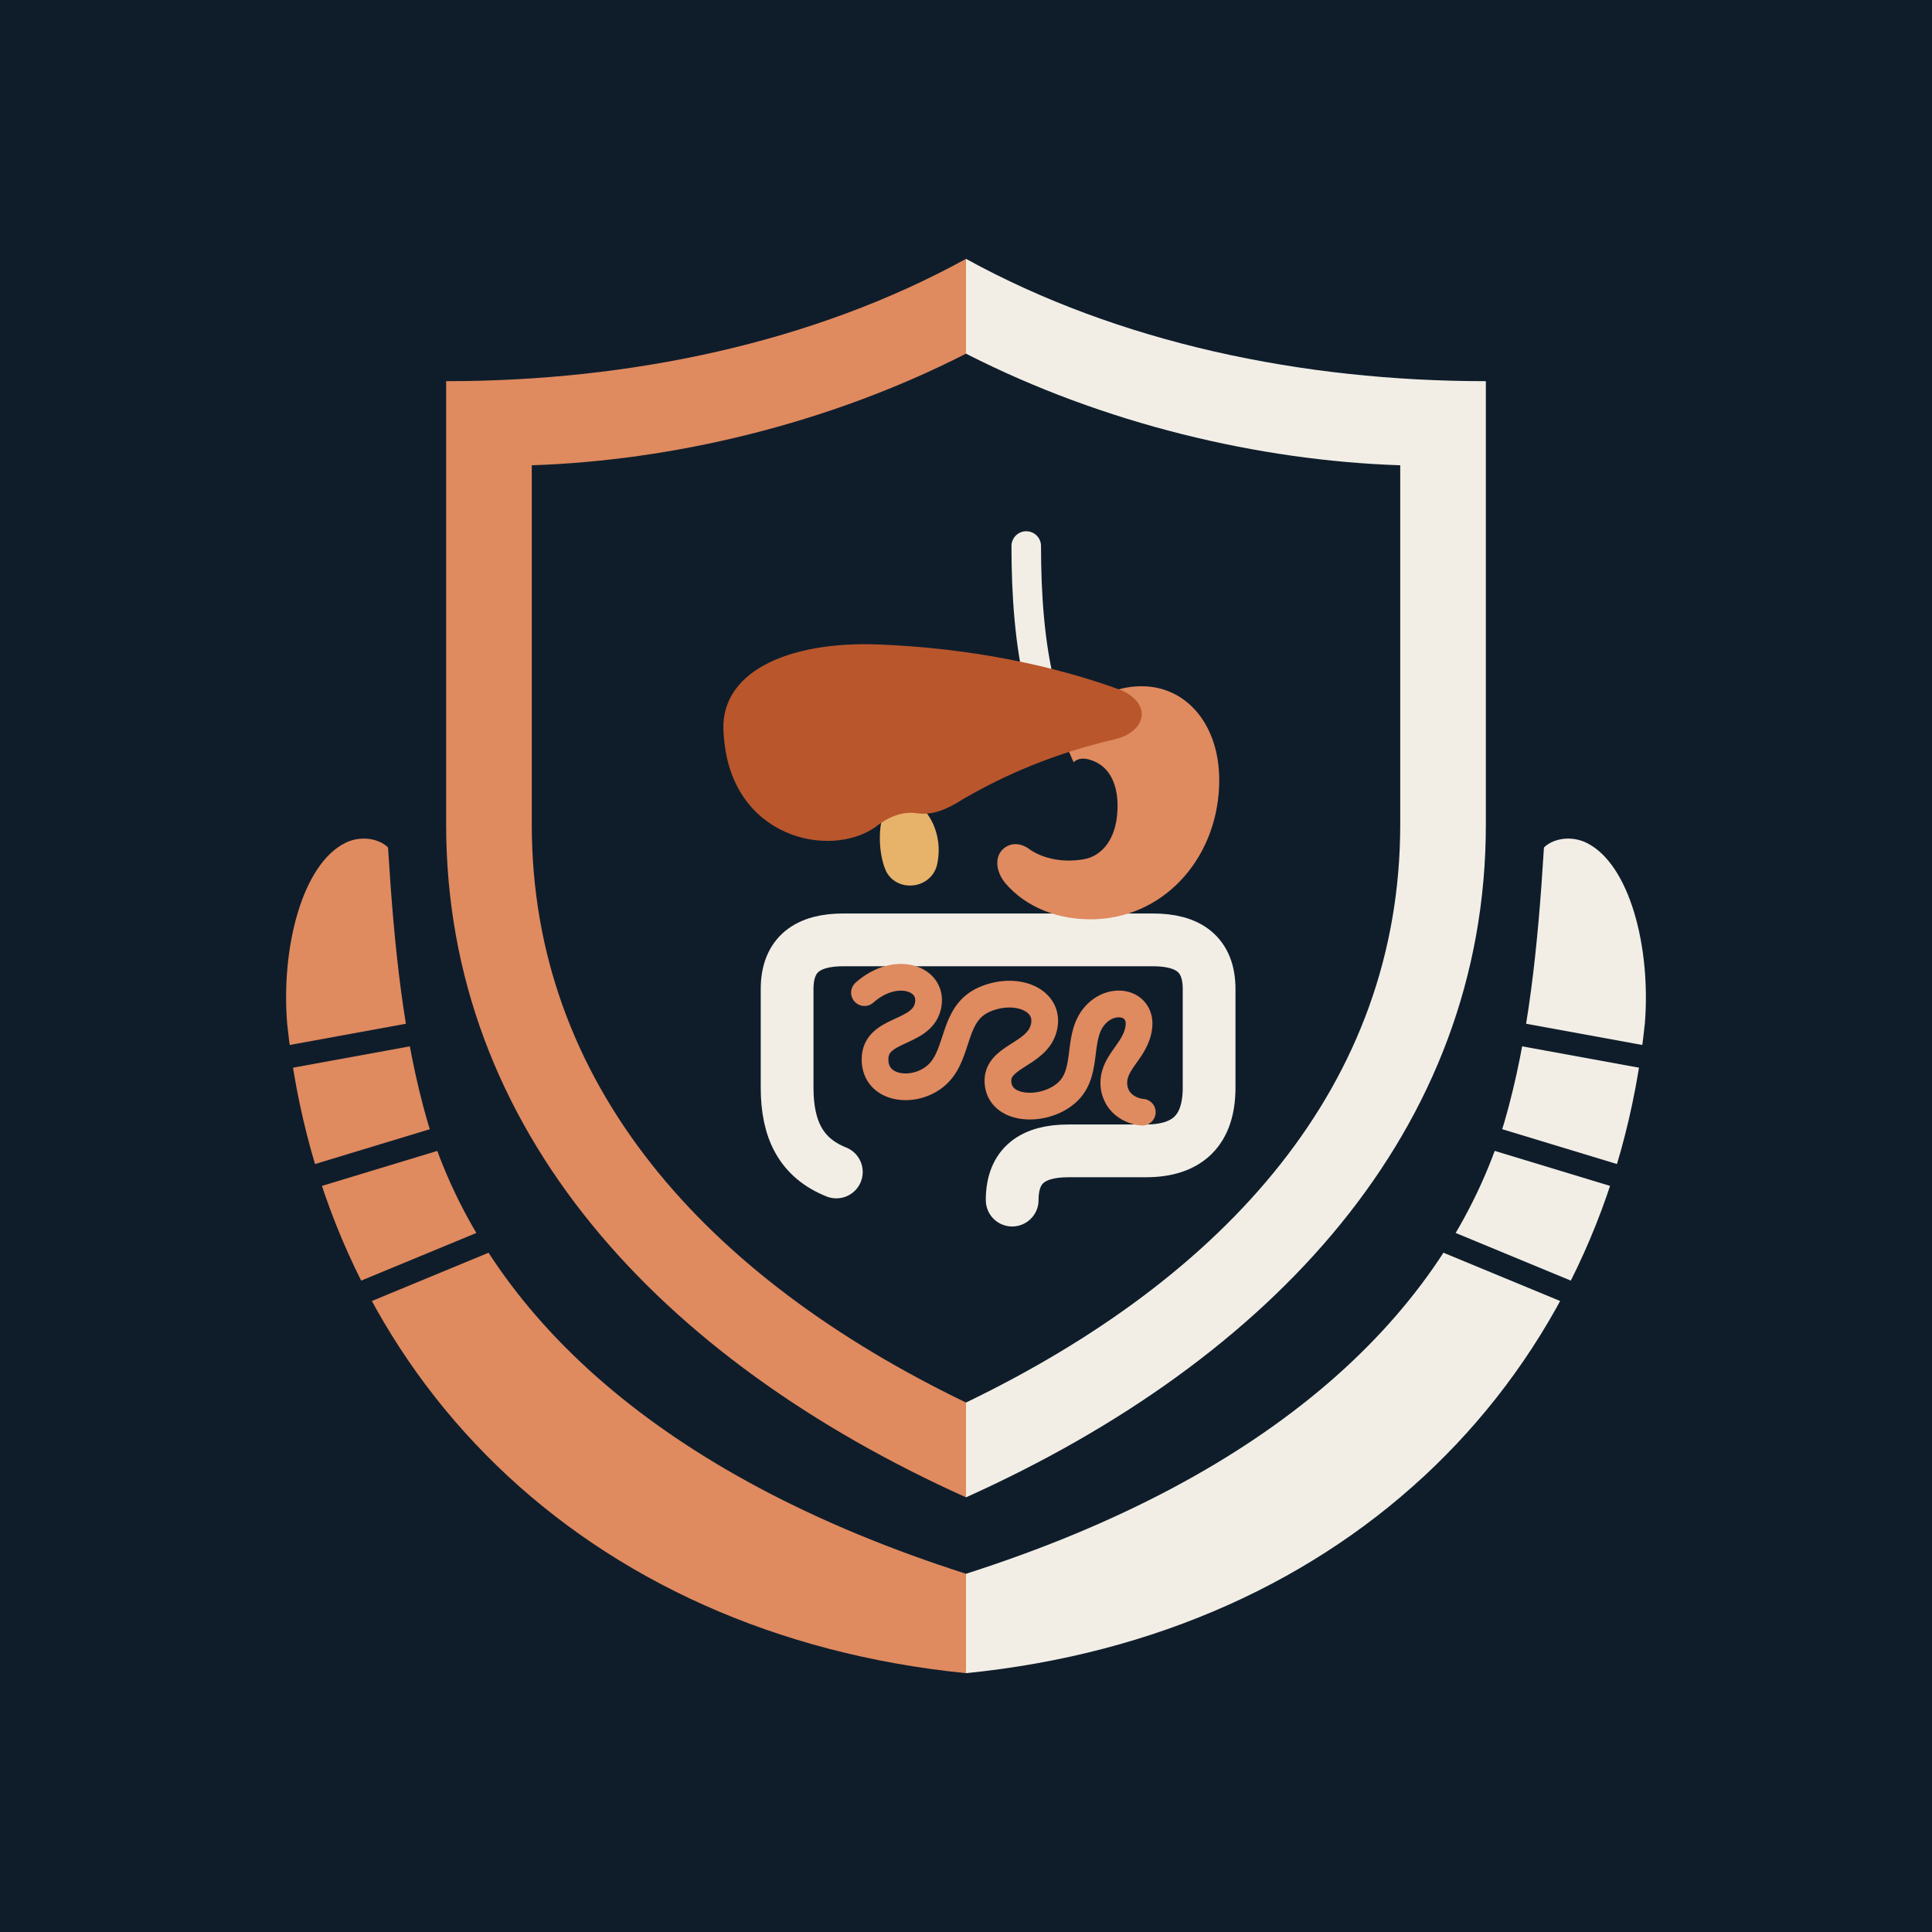
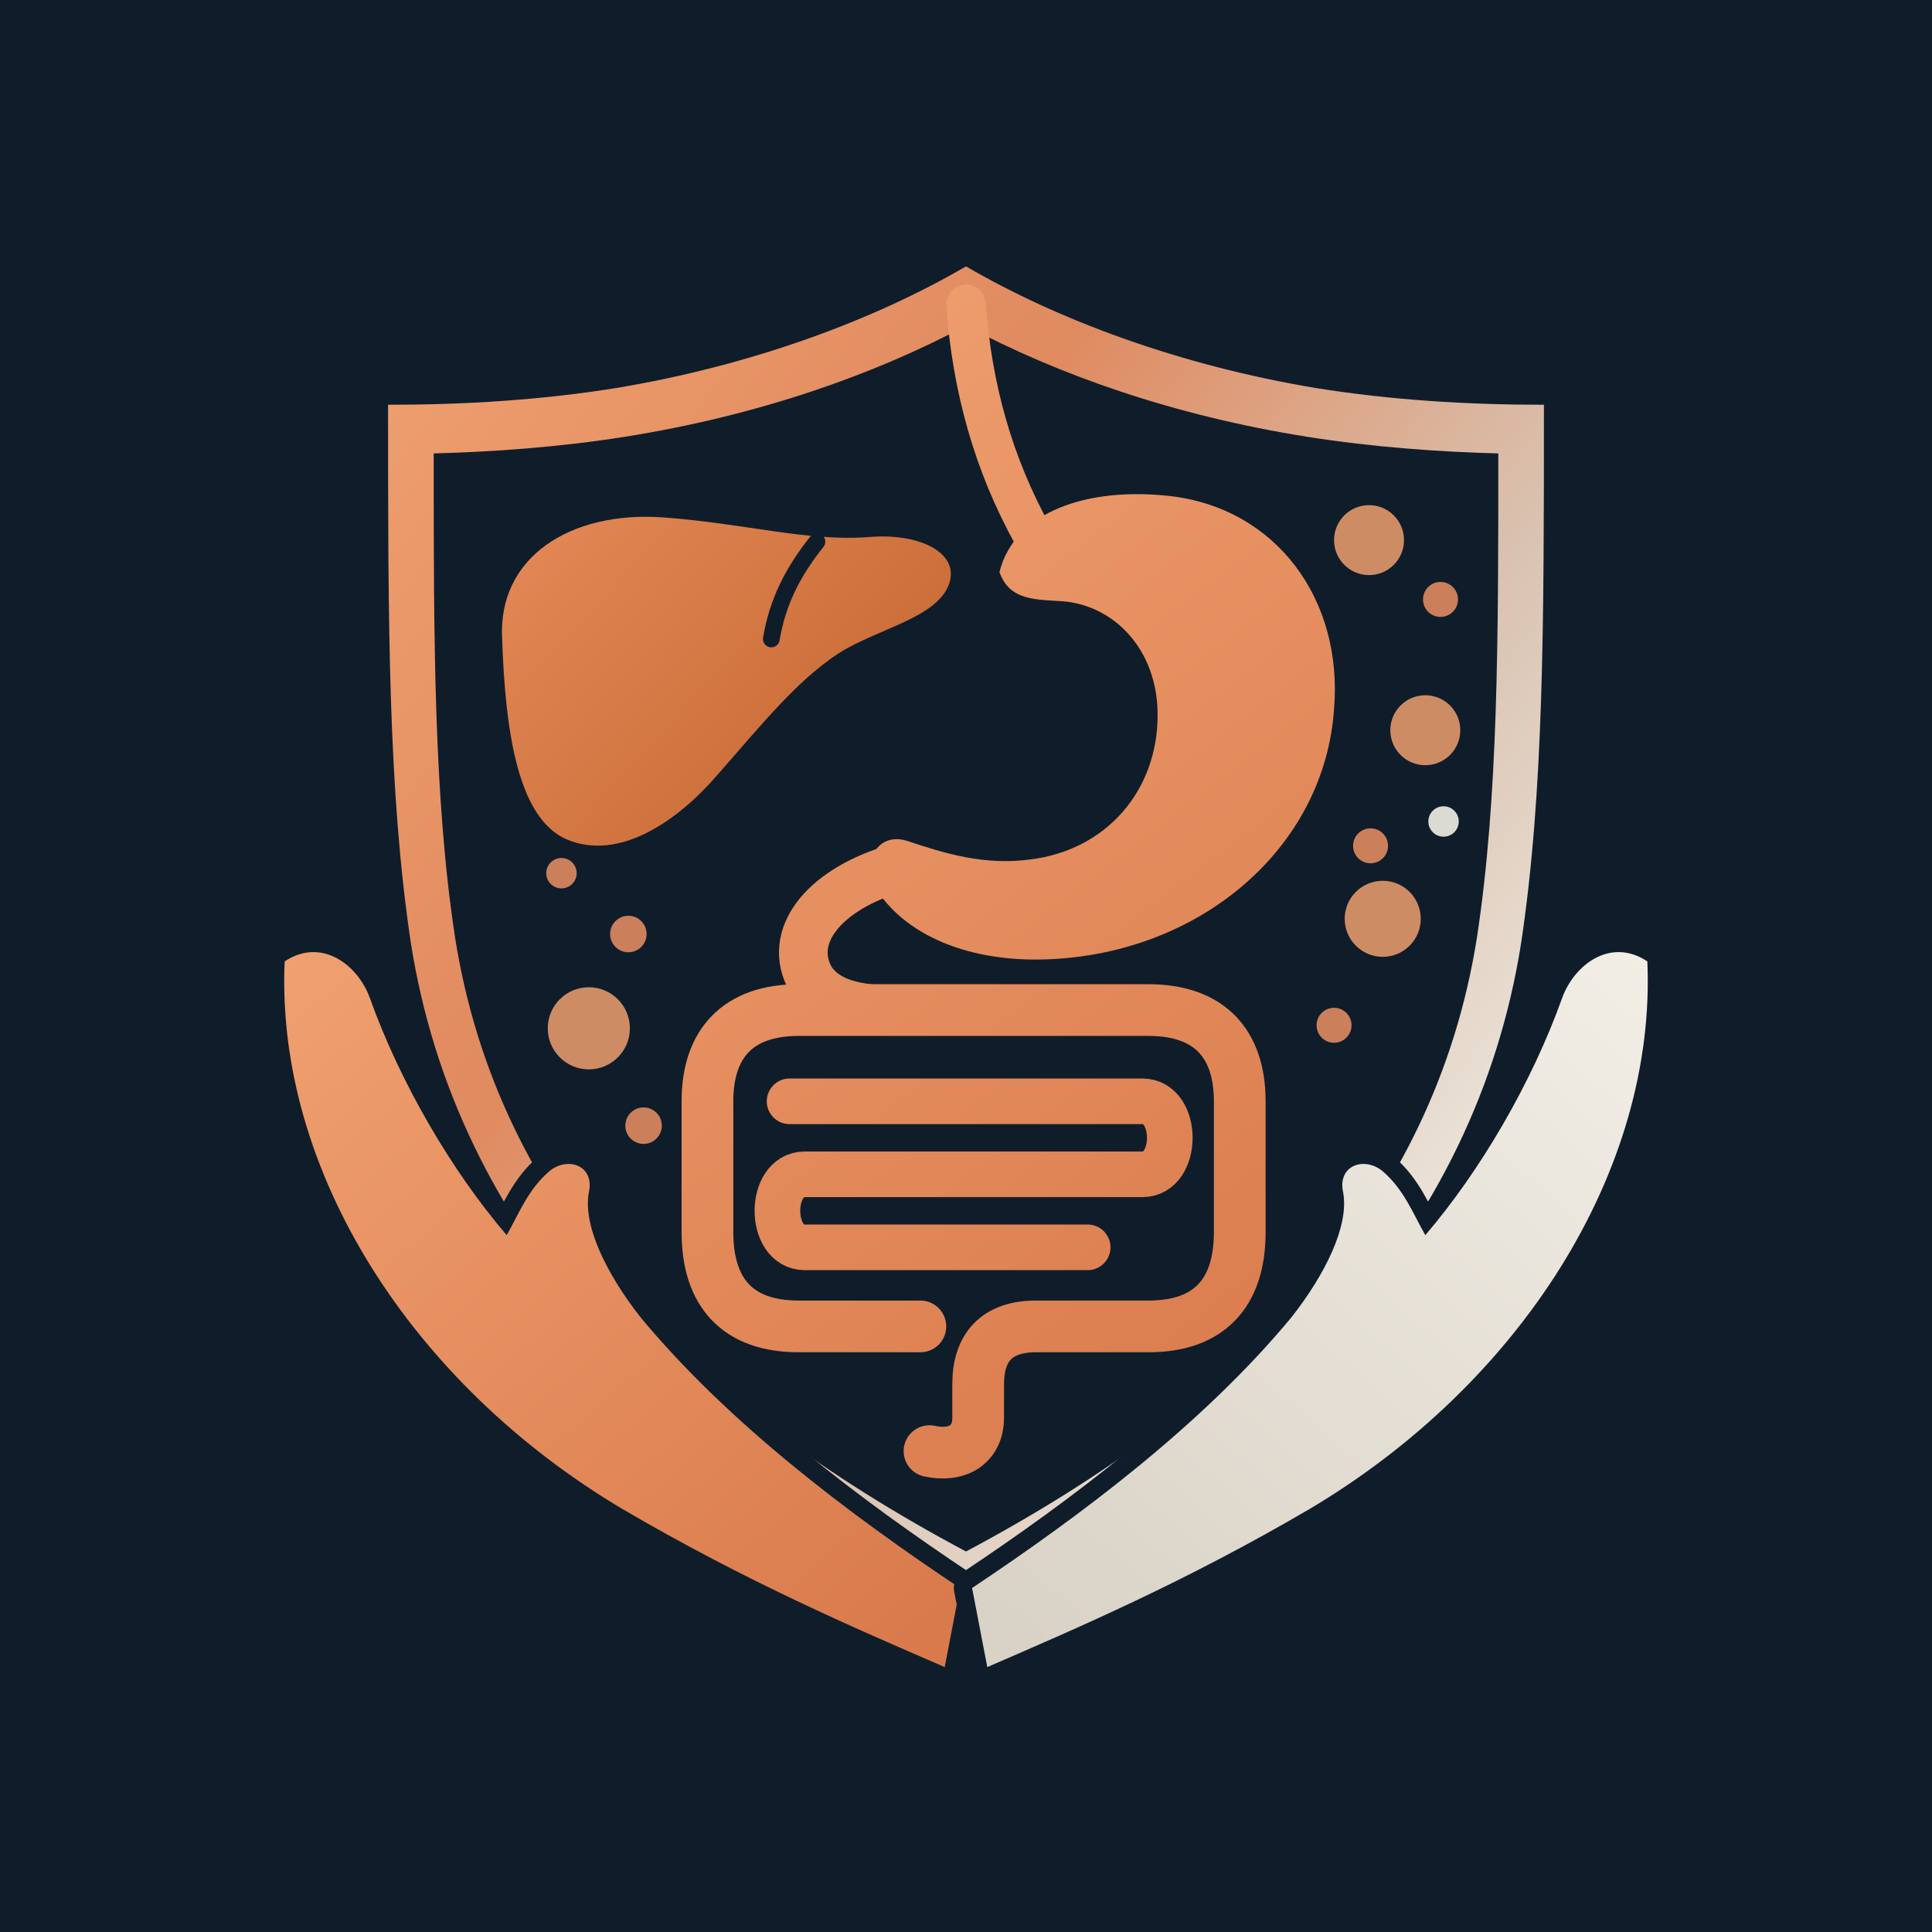
<svg xmlns="http://www.w3.org/2000/svg" viewBox="0 0 100 100" role="img">
  <rect width="100" height="100" rx="0" fill="#0f1d2b" />
-   <g transform="translate(10.43 8.65) scale(0.7914)">
+   <g transform="translate(10.64 8.67) scale(0.7872)">
    <defs>
-       <clipPath id="soc14l">
-         <rect width="50" height="100" />
-       </clipPath>
-       <clipPath id="soc14r">
-         <rect x="50" width="50" height="100" />
-       </clipPath>
-       <mask id="soc14m" maskUnits="userSpaceOnUse" x="0" y="0" width="100" height="100">
+       <linearGradient id="sc14ring" x1="10" y1="10" x2="90" y2="70" gradientUnits="userSpaceOnUse">
+         <stop offset="0" stop-color="#f0a070" />
+         <stop offset=".38" stop-color="#e08a5f" />
+         <stop offset=".7" stop-color="#d9c2b0" />
+         <stop offset="1" stop-color="#f2eee6" />
+       </linearGradient>
+       <linearGradient id="sc14org" x1="20" y1="20" x2="70" y2="85" gradientUnits="userSpaceOnUse">
+         <stop offset="0" stop-color="#f0a070" />
+         <stop offset="1" stop-color="#d97a4c" />
+       </linearGradient>
+       <linearGradient id="sc14liv" x1="20" y1="22" x2="45" y2="45" gradientUnits="userSpaceOnUse">
+         <stop offset="0" stop-color="#e48a58" />
+         <stop offset="1" stop-color="#c4652f" />
+       </linearGradient>
+       <linearGradient id="sc14hl" x1="5" y1="52" x2="45" y2="98" gradientUnits="userSpaceOnUse">
+         <stop offset="0" stop-color="#f0a070" />
+         <stop offset="1" stop-color="#d97a4c" />
+       </linearGradient>
+       <linearGradient id="sc14hr" x1="95" y1="52" x2="55" y2="98" gradientUnits="userSpaceOnUse">
+         <stop offset="0" stop-color="#f2eee6" />
+         <stop offset="1" stop-color="#d9d2c6" />
+       </linearGradient>
+       <mask id="sc14lobe" maskUnits="userSpaceOnUse" x="0" y="0" width="100" height="100">
        <rect width="100" height="100" fill="#fff" />
-         <path d="M4 58.5 L14.4 56.6" stroke="#000" stroke-width="1.5" />
-         <path d="M5.4 66.6 L16.6 63.2" stroke="#000" stroke-width="1.5" />
-         <path d="M8.6 74.4 L20.2 69.6" stroke="#000" stroke-width="1.5" />
-         <path d="M 96 58.5 L 85.6 56.6" stroke="#000" stroke-width="1.5" />
-         <path d="M 94.6 66.6 L 83.4 63.2" stroke="#000" stroke-width="1.5" />
-         <path d="M 91.4 74.4 L 79.8 69.6" stroke="#000" stroke-width="1.5" />
+         <path d="M40.2 24.6 C38.6 26.6 37.6 28.6 37.2 31" stroke="#000" stroke-width="1.1" fill="none" stroke-linecap="round" />
      </mask>
    </defs>
-     <path d="M50 6 C60 11.5 72 14 84 14 L84 43 C84 63 70 78 50 87 C30 78 16 63 16 43 L16 14 C28 14 40 11.5 50 6 Z M50 12.2 C59 16.8 69.2 19.2 78.4 19.5 L78.4 43 C78.4 60 67 72.6 50 80.8 C33 72.6 21.6 60 21.6 43 L21.6 19.5 C30.8 19.2 41 16.8 50 12.2 Z" fill-rule="evenodd" fill="#e08a5f" clip-path="url(#soc14l)" />
-     <path d="M50 6 C60 11.5 72 14 84 14 L84 43 C84 63 70 78 50 87 C30 78 16 63 16 43 L16 14 C28 14 40 11.5 50 6 Z M50 12.2 C59 16.8 69.2 19.2 78.4 19.5 L78.4 43 C78.4 60 67 72.6 50 80.8 C33 72.6 21.6 60 21.6 43 L21.6 19.5 C30.8 19.2 41 16.8 50 12.2 Z" fill-rule="evenodd" fill="#f2eee6" clip-path="url(#soc14r)" />
-     <g transform="translate(29.1 23.4) scale(.46)">
-       <path d="M27 92 C22 90 20 86 20 80 L20 66 C20 61 23 59 28 59 L72 59 C77 59 80 61 80 66 L80 80 C80 86 77 89 71 89 L60 89 C55 89 52 91 52 96" fill="none" stroke="#f2eee6" stroke-width="7.5" stroke-linecap="round" stroke-linejoin="round" />
-       <path d="M31 66.5 C35.5 62.5 41 64.5 40 68.5 C39 72.5 32.5 71.5 32.5 76 C32.5 80.5 38.5 81 41.5 78 C44.5 75 43.5 69.5 48 67.5 C52.5 65.5 57.5 67.5 56.5 71.5 C55.5 75.5 49.5 75.5 50 79.5 C50.5 83.5 57 83.5 60 80.5 C63 77.5 61 72.5 64 69.5 C66.5 67 70.5 68 70 71.5 C69.5 75 66 76.5 66.5 80 C67 83 70 83.5 70.5 83.5" fill="none" stroke="#e08a5f" stroke-width="3.8" stroke-linecap="round" stroke-linejoin="round" />
-       <path d="M54 3 C54 10 54.5 17 56 23" fill="none" stroke="#f2eee6" stroke-width="4.2" stroke-linecap="round" />
-       <path d="M42 33 C43 22 53 14 65 14 C79 14 89 26 89 43 C89 66 73 85 51 86 C39 86.5 29 82 23 75 C20 71.5 19.5 67 22 64.5 C24.5 62 28 62.5 30.5 64.5 C35 67.5 41 68.5 47 67.5 C53 66.5 57 61 57.5 53 C58 46 56 40 51 37.5 C48 36 45.5 36 44 37.5 Z" transform="translate(40.5 16.5) scale(0.46)" fill="#e08a5f" />
-       <path d="M35.4 38.5 C39.8 38.8 42.4 43.8 41.3 48.4 C40.4 51.8 35.7 52.3 34.1 49.3 C32.8 46.6 32.6 40.5 35.4 38.5 Z" fill="#e7b26a" />
-       <path d="M11 30 C10 21 20 16.5 33 17 C46 17.5 58 20 67.5 23.5 C72 25.5 71 29.5 66.5 30.5 C58 32.5 51 35.5 45 39 C42.5 40.6 40.5 41.3 38.5 41 C36.5 40.7 34.5 41.4 32.5 43 C26 47.5 12 44.5 11 30 Z" fill="#b9562c" />
-     </g>
-     <g mask="url(#soc14m)">
-       <path d="M12.2 44.5 C12.6 51 13.2 57 14.8 62.5 C18.6 75 30 85.6 50 92 L50 98.5 C25 96 8 79 5.6 56 C5.2 51 6.6 45.6 9.4 44.2 C10.4 43.7 11.6 43.9 12.2 44.5 Z" fill="#e08a5f" />
-       <path d="M 87.8 44.5 C 87.4 51 86.8 57 85.2 62.5 C 81.4 75 70 85.6 50 92 L 50 98.5 C 75 96 92 79 94.4 56 C 94.8 51 93.4 45.6 90.6 44.2 C 89.6 43.7 88.4 43.9 87.8 44.5 Z" fill="#f2eee6" />
-     </g>
+     <path d="M50 6.5 C56 10 64 13 73 14.5 C78 15.3 83 15.6 88 15.6 C88 30 88 41 86.5 51 C83.5 70 70 84 50 94.5 C30 84 16.5 70 13.5 51 C12 41 12 30 12 15.6 C17 15.6 22 15.3 27 14.5 C36 13 44 10 50 6.5 Z M50 10.4 C56 13.6 63.6 16.3 72.4 17.7 C76.8 18.4 81.2 18.7 85 18.8 C85 31 85 41.4 83.6 50.6 C80.8 68.4 68.4 81.2 50 91 C31.6 81.2 19.2 68.4 16.4 50.6 C15 41.4 15 31 15 18.8 C18.8 18.7 23.2 18.4 27.6 17.7 C36.4 16.3 44 13.6 50 10.4 Z" fill-rule="evenodd" fill="url(#sc14ring)" />
+     <path d="M50 9 C50.4 14.5 51.8 19.5 54.4 24.2" fill="none" stroke="url(#sc14org)" stroke-width="2.6" stroke-linecap="round" />
+     <path d="M19.5 31 C19.2 25.6 24 22.6 30 23 C35.5 23.4 39.5 24.6 43.6 24.3 C47 24 49.8 25.4 48.8 27.6 C47.9 29.5 44.8 30.2 42.2 31.6 C39.2 33.3 36.6 36.6 33.6 40 C31 43 27.2 45.6 23.8 44.2 C20.4 42.8 19.7 36.6 19.5 31 Z" fill="url(#sc14liv)" mask="url(#sc14lobe)" />
+     <path d="M52.2 26.6 C53.2 22.6 58 21 63.4 21.6 C70.4 22.4 74.8 28.4 74.2 35.6 C73.6 44.4 66 51.2 56.4 52 C50.6 52.5 46.2 50.6 44.2 47.6 C43 45.7 44.2 43.6 46.2 44.3 C48.6 45.1 51.2 45.9 54.2 45.5 C59.2 44.9 62.6 41 62.6 36 C62.6 31.6 59.6 28.6 56 28.5 C54.2 28.4 52.8 28.3 52.2 26.6 Z" fill="url(#sc14org)" />
+     <path d="M45 46.2 C40.6 47.6 38.2 50.6 39.8 53.4 C41 55.2 43.4 55.4 46 55.4" fill="none" stroke="url(#sc14org)" stroke-width="3.2" stroke-linecap="round" />
+     <path d="M46 55.4 L62 55.4 C66 55.4 68 57.6 68 61.4 L68 70 C68 74 66 76.2 62 76.2 L54.6 76.2 C52 76.2 50.8 77.6 50.8 80 L50.8 82.2 C50.8 84 49.4 84.8 47.6 84.4 M46 55.4 L39 55.4 C35 55.4 33 57.6 33 61.4 L33 70 C33 74 35 76.2 39 76.2 L47 76.2" fill="none" stroke="url(#sc14org)" stroke-width="3.4" stroke-linecap="round" stroke-linejoin="round" />
+     <path d="M38.4 61.4 L61.6 61.4 C64 61.4 64 66.2 61.6 66.2 L39.4 66.2 C37 66.2 37 71 39.4 71 L58 71" fill="none" stroke="url(#sc14org)" stroke-width="3" stroke-linecap="round" stroke-linejoin="round" />
+     <circle cx="76.5" cy="24.5" r="2.3" fill="#f0a070" opacity="0.85" />
+     <circle cx="81.2" cy="28.4" r="1.15" fill="#e08a5f" opacity="0.9" />
+     <circle cx="80.2" cy="37" r="2.3" fill="#f0a070" opacity="0.85" />
+     <circle cx="76.6" cy="44.6" r="1.15" fill="#e08a5f" opacity="0.9" />
+     <circle cx="81.4" cy="43" r="1" fill="#f2eee6" opacity="0.9" />
+     <circle cx="77.4" cy="49.4" r="2.5" fill="#f0a070" opacity="0.85" />
+     <circle cx="74.2" cy="56.4" r="1.15" fill="#e08a5f" opacity="0.9" />
+     <circle cx="23.4" cy="46.4" r="1" fill="#e08a5f" opacity="0.9" />
+     <circle cx="27.8" cy="50.4" r="1.2" fill="#e08a5f" opacity="0.9" />
+     <circle cx="25.2" cy="56.6" r="2.7" fill="#f0a070" opacity="0.85" />
+     <circle cx="28.8" cy="63" r="1.2" fill="#e08a5f" opacity="0.9" />
+     <path d="M5.2 52.2 C4.6 66 13.6 80 27.4 88.2 C35.6 93 42.6 96 48.6 98.6 L49.6 93.4 C42.4 88.6 34.4 82.6 28.6 75.6 C26.4 72.8 24.8 69.6 25.2 67.4 C25.6 65.6 23.8 65 22.6 66 C21.2 67.2 20.6 68.8 19.8 70.2 C16.2 66 12.8 60.2 10.8 54.6 C10 52.4 7.6 50.6 5.2 52.2 Z" fill="none" stroke="#0f1d2b" stroke-width="2.4" stroke-linejoin="round" />
+     <path d="M5.2 52.2 C4.6 66 13.6 80 27.4 88.2 C35.6 93 42.6 96 48.6 98.6 L49.6 93.4 C42.4 88.6 34.4 82.6 28.6 75.6 C26.4 72.8 24.8 69.6 25.2 67.4 C25.6 65.6 23.8 65 22.6 66 C21.2 67.2 20.6 68.8 19.8 70.2 C16.2 66 12.8 60.2 10.8 54.6 C10 52.4 7.6 50.6 5.2 52.2 Z" fill="url(#sc14hl)" />
+     <path d="M 94.8 52.2 C 95.4 66 86.4 80 72.6 88.2 C 64.4 93 57.4 96 51.4 98.6 L 50.4 93.4 C 57.6 88.6 65.6 82.6 71.4 75.6 C 73.6 72.8 75.2 69.6 74.8 67.4 C 74.4 65.6 76.2 65 77.4 66 C 78.8 67.2 79.4 68.8 80.2 70.2 C 83.8 66 87.2 60.2 89.2 54.6 C 90 52.4 92.4 50.6 94.8 52.2 Z" fill="none" stroke="#0f1d2b" stroke-width="2.4" stroke-linejoin="round" />
+     <path d="M 94.8 52.2 C 95.4 66 86.4 80 72.6 88.2 C 64.4 93 57.4 96 51.4 98.6 L 50.4 93.4 C 57.6 88.6 65.6 82.6 71.4 75.6 C 73.6 72.8 75.2 69.6 74.8 67.4 C 74.4 65.6 76.2 65 77.4 66 C 78.8 67.2 79.4 68.8 80.2 70.2 C 83.8 66 87.2 60.2 89.2 54.6 C 90 52.4 92.4 50.6 94.8 52.2 Z" fill="url(#sc14hr)" />
  </g>
</svg>
